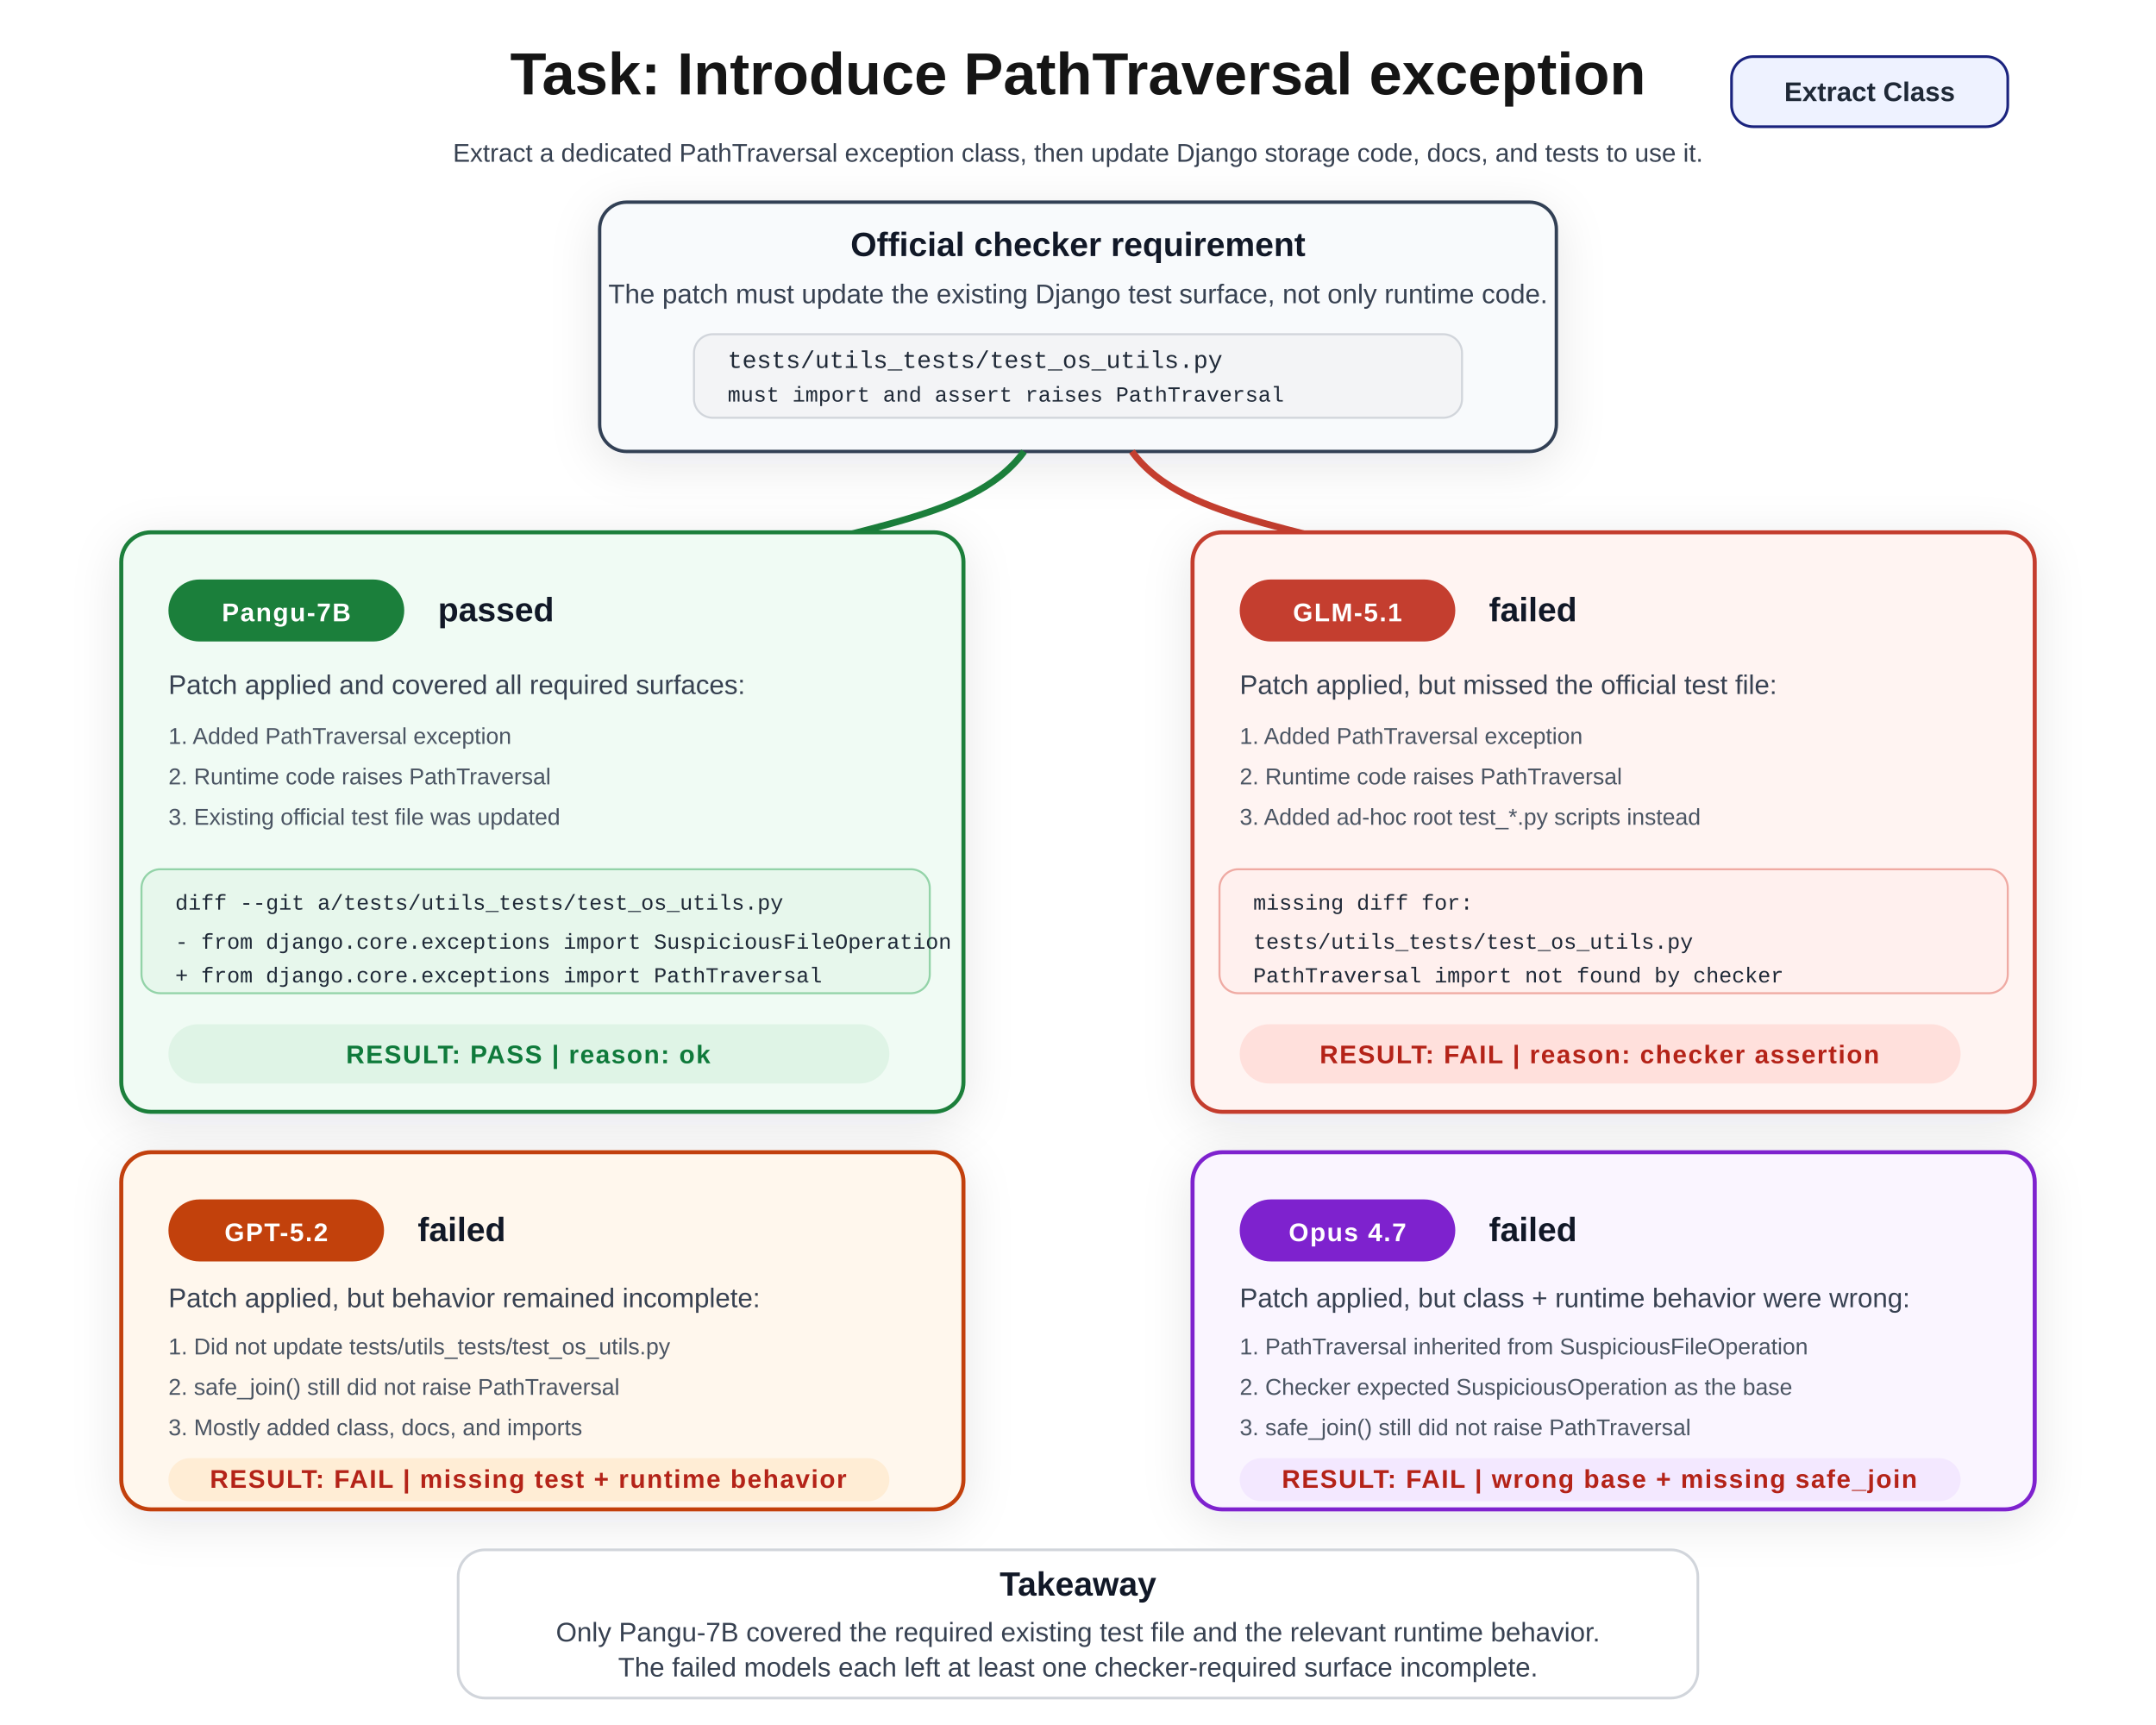
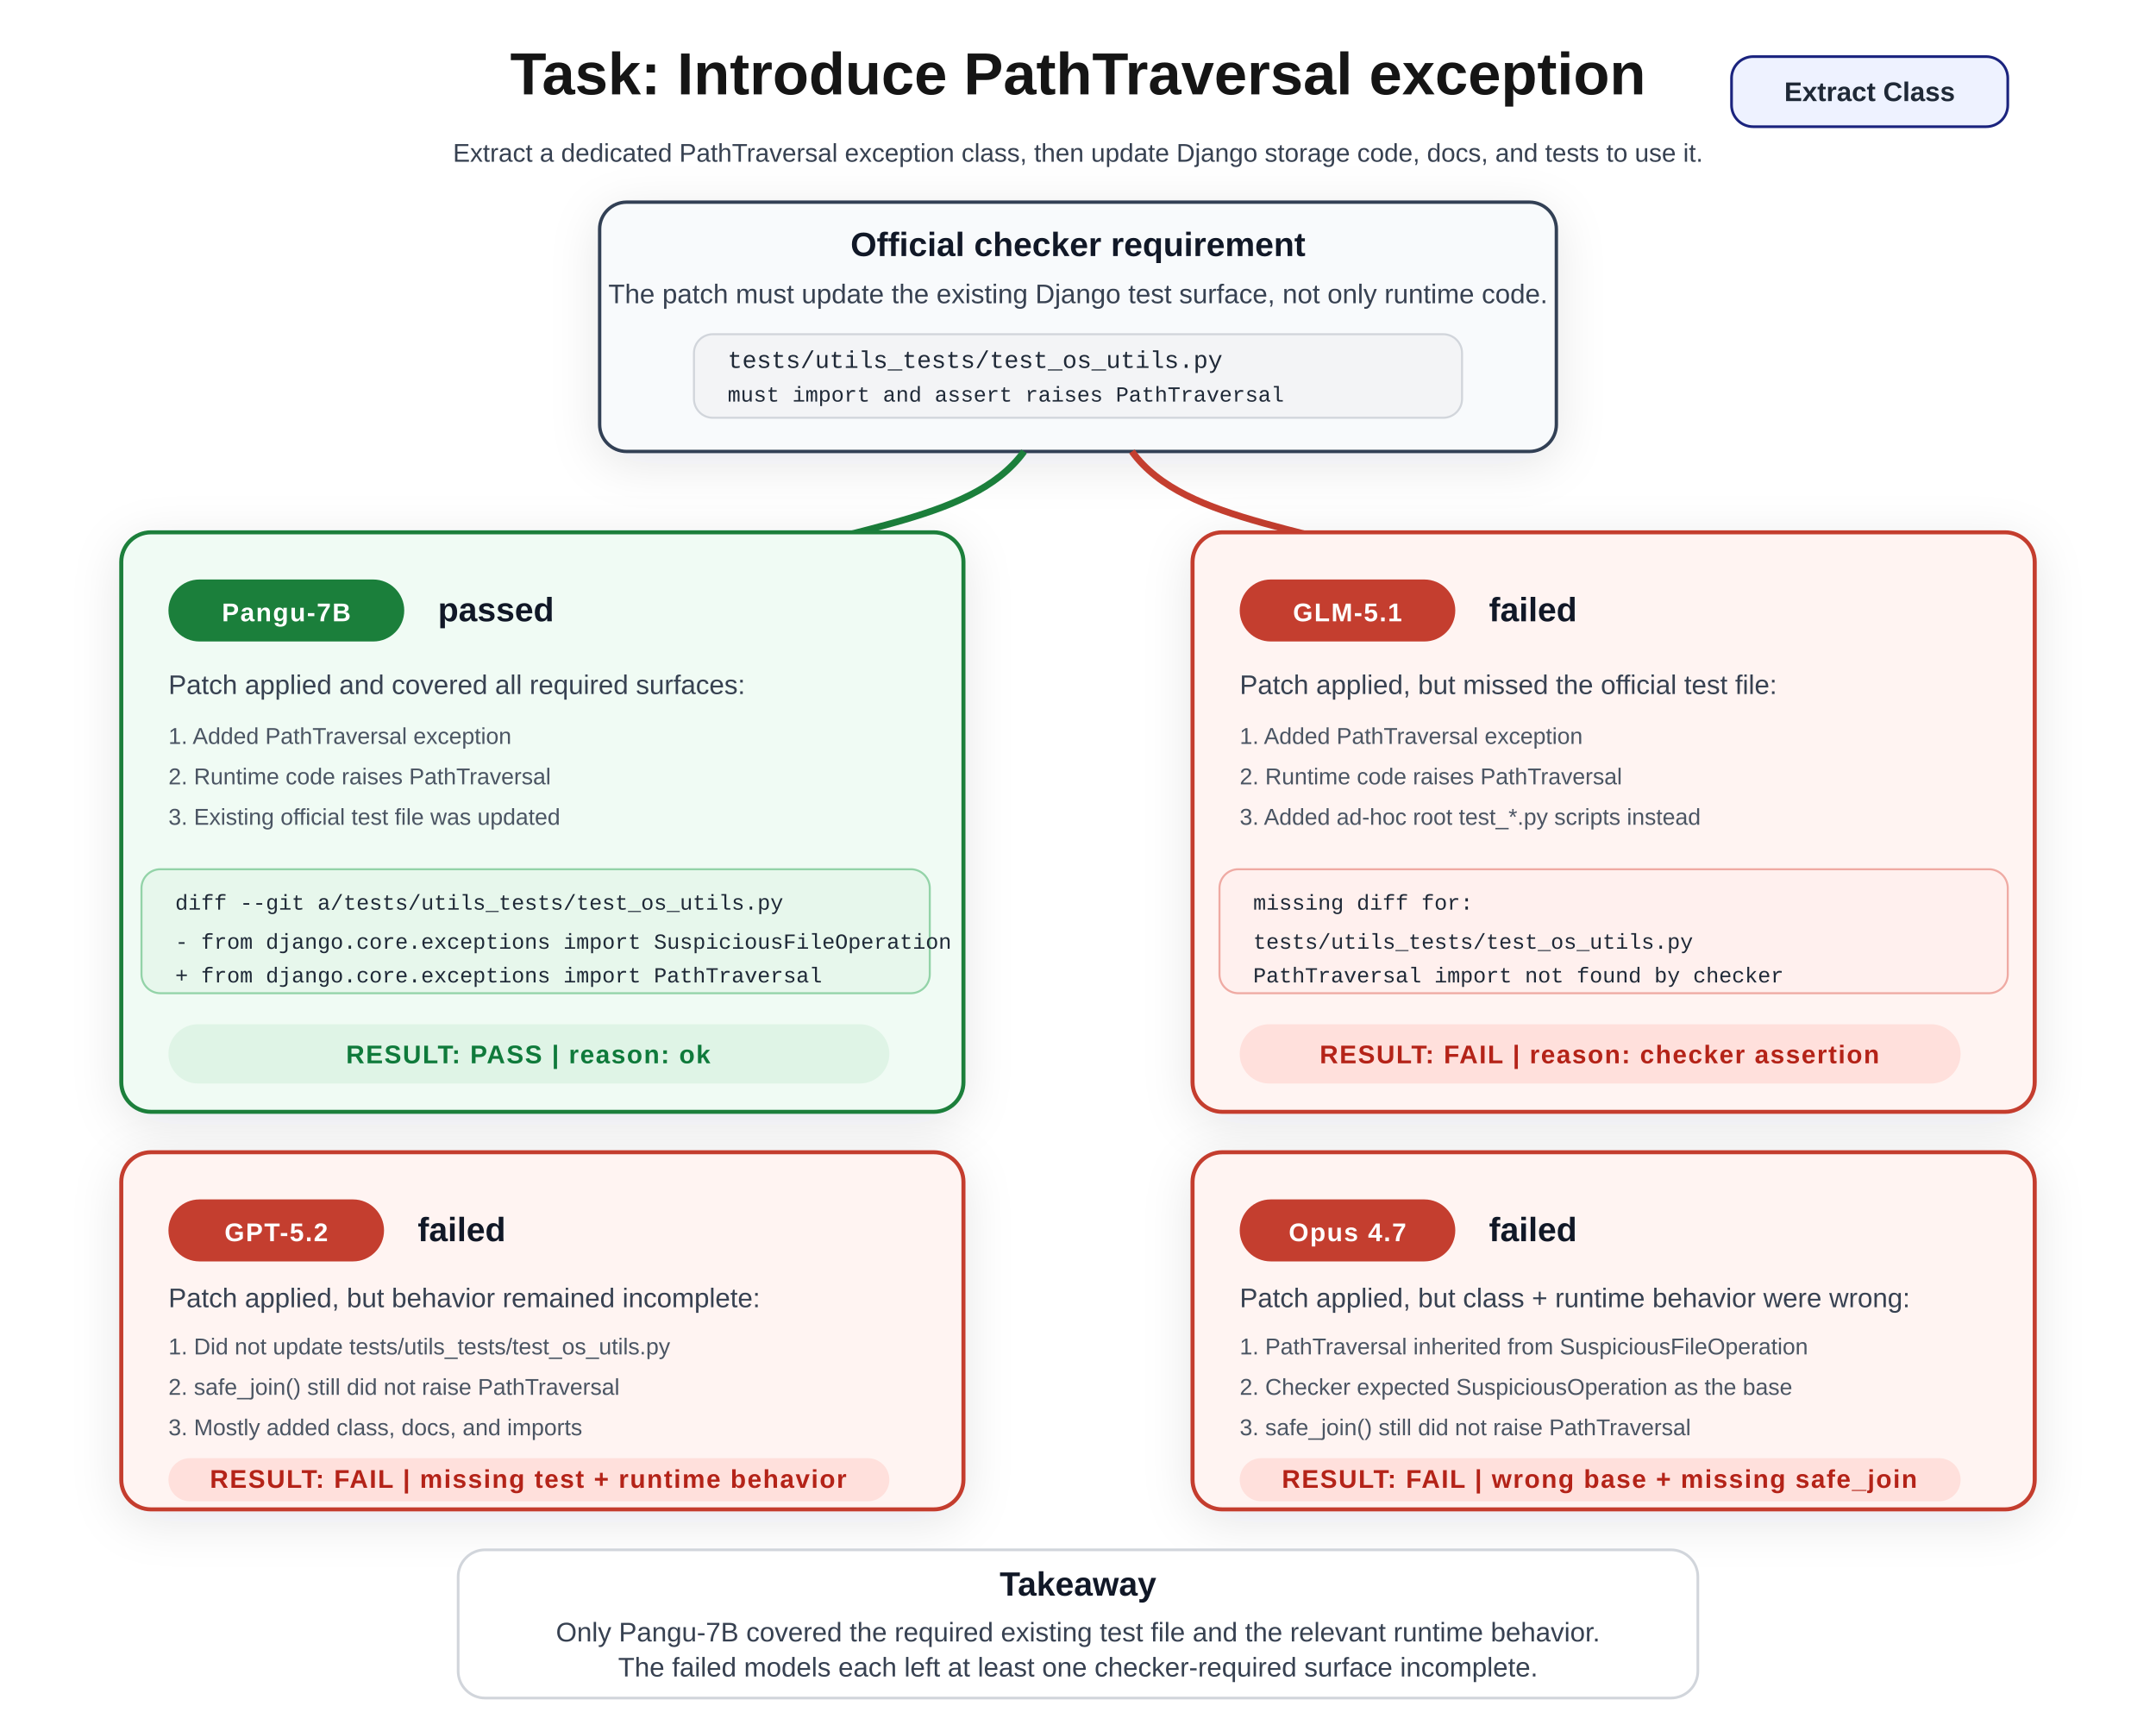
<svg xmlns="http://www.w3.org/2000/svg" width="1600" height="1280" viewBox="0 0 1600 1280" role="img" aria-labelledby="title desc">
  <defs>
    <style>
      .bg { fill: #ffffff; }
      .title { font: 700 44px Arial, Helvetica, sans-serif; fill: #151515; }
      .subtitle { font: 400 22px Arial, Helvetica, sans-serif; fill: #4b5563; }
      .taskdesc { font: 400 19px Arial, Helvetica, sans-serif; fill: #374151; }
      .badge-text { font: 700 20px Arial, Helvetica, sans-serif; fill: #1f2937; }
      .badge-box { fill: #eef2ff; stroke: #1a237e; stroke-width: 2; rx: 16; }
      .section { font: 700 25px Arial, Helvetica, sans-serif; fill: #111827; }
      .body { font: 400 20px Arial, Helvetica, sans-serif; fill: #374151; }
      .small { font: 400 17px Arial, Helvetica, sans-serif; fill: #4b5563; }
      .mono { font: 400 18px Consolas, "Liberation Mono", monospace; fill: #1f2937; }
      .mono-small { font: 400 16px Consolas, "Liberation Mono", monospace; fill: #1f2937; }
      .pill { font: 700 19px Arial, Helvetica, sans-serif; letter-spacing: 1px; }
      .pass { fill: #0f7a3b; }
      .fail { fill: #b42318; }
      .muted { fill: #6b7280; }
      .card { fill: #ffffff; stroke: #d1d5db; stroke-width: 2; rx: 20; }
      .pangu-card { fill: #f0fbf4; stroke: #1b7f3b; stroke-width: 3; rx: 22; }
      .glm-card { fill: #fff4f2; stroke: #c43e2f; stroke-width: 3; rx: 22; }
-       .gpt-card { fill: #fff7ed; stroke: #c2410c; stroke-width: 3; rx: 22; }
-       .opus-card { fill: #faf5ff; stroke: #7e22ce; stroke-width: 3; rx: 22; }
+       .fail-card { fill: #fff4f2; stroke: #c43e2f; stroke-width: 3; rx: 22; }
      .checker-card { fill: #f8fafc; stroke: #334155; stroke-width: 2.5; rx: 20; }
      .code { fill: #f3f4f6; stroke: #d1d5db; stroke-width: 1.5; rx: 14; }
      .green-code { fill: #e7f7ec; stroke: #93d3a8; stroke-width: 1.5; rx: 14; }
      .red-code { fill: #fff0ee; stroke: #efaaa3; stroke-width: 1.5; rx: 14; }
      .line { stroke: #9ca3af; stroke-width: 3; fill: none; }
      .green-line { stroke: #1b7f3b; stroke-width: 5; fill: none; }
      .red-line { stroke: #c43e2f; stroke-width: 5; fill: none; }
      .dash { stroke-dasharray: 10 8; }
      .shadow { filter: drop-shadow(0px 8px 18px rgba(15, 23, 42, 0.10)); }
    </style>
    <marker id="arrow-grey" markerWidth="12" markerHeight="12" refX="10" refY="6" orient="auto">
      <path d="M2,2 L10,6 L2,10 Z" fill="#9ca3af" />
    </marker>
    <marker id="arrow-green" markerWidth="12" markerHeight="12" refX="10" refY="6" orient="auto">
      <path d="M2,2 L10,6 L2,10 Z" fill="#1b7f3b" />
    </marker>
    <marker id="arrow-red" markerWidth="12" markerHeight="12" refX="10" refY="6" orient="auto">
      <path d="M2,2 L10,6 L2,10 Z" fill="#c43e2f" />
    </marker>
  </defs>
  <rect class="bg" width="1600" height="1280" />
  <text x="800" y="70" class="title" text-anchor="middle">Task: Introduce PathTraversal exception</text>
  <rect x="1285" y="42" width="205" height="52" class="badge-box" />
  <text x="1387.5" y="75" class="badge-text" text-anchor="middle">Extract Class</text>
  <text x="800" y="120" class="taskdesc" text-anchor="middle">Extract a dedicated PathTraversal exception class, then update Django storage code, docs, and tests to use it.</text>
  <rect x="445" y="150" width="710" height="185" class="checker-card shadow" />
  <text x="800" y="190" class="section" text-anchor="middle">Official checker requirement</text>
  <text x="800" y="225" class="body" text-anchor="middle">The patch must update the existing Django test surface, not only runtime code.</text>
  <rect x="515" y="248" width="570" height="62" class="code" />
  <text x="540" y="273" class="mono">tests/utils_tests/test_os_utils.py</text>
  <text x="540" y="298" class="mono-small">must import and assert raises PathTraversal</text>
  <path d="M760 335 C720 390, 620 390, 520 430" class="green-line" marker-end="url(#arrow-green)" />
  <path d="M840 335 C880 390, 980 390, 1080 430" class="red-line" marker-end="url(#arrow-red)" />
  <rect x="90" y="395" width="625" height="430" class="pangu-card shadow" />
  <rect x="885" y="395" width="625" height="430" class="glm-card shadow" />
  <rect x="125" y="430" width="175" height="46" rx="23" fill="#1b7f3b" />
  <text x="212.5" y="461" class="pill" text-anchor="middle" fill="#ffffff">Pangu-7B</text>
  <text x="325" y="461" class="section">passed</text>
  <rect x="920" y="430" width="160" height="46" rx="23" fill="#c43e2f" />
  <text x="1000" y="461" class="pill" text-anchor="middle" fill="#ffffff">GLM-5.1</text>
  <text x="1105" y="461" class="section">failed</text>
  <text x="125" y="515" class="body">Patch applied and covered all required surfaces:</text>
  <text x="125" y="552" class="small">1. Added PathTraversal exception</text>
  <text x="125" y="582" class="small">2. Runtime code raises PathTraversal</text>
  <text x="125" y="612" class="small">3. Existing official test file was updated</text>
  <rect x="105" y="645" width="585" height="92" class="green-code" />
  <text x="130" y="675" class="mono-small">diff --git a/tests/utils_tests/test_os_utils.py</text>
  <text x="130" y="704" class="mono-small">- from django.core.exceptions import SuspiciousFileOperation</text>
  <text x="130" y="729" class="mono-small">+ from django.core.exceptions import PathTraversal</text>
  <rect x="125" y="760" width="535" height="44" rx="22" fill="#dff4e6" />
  <text x="392" y="789" class="pill pass" text-anchor="middle">RESULT: PASS  |  reason: ok</text>
  <text x="920" y="515" class="body">Patch applied, but missed the official test file:</text>
  <text x="920" y="552" class="small">1. Added PathTraversal exception</text>
  <text x="920" y="582" class="small">2. Runtime code raises PathTraversal</text>
  <text x="920" y="612" class="small">3. Added ad-hoc root test_*.py scripts instead</text>
  <rect x="905" y="645" width="585" height="92" class="red-code" />
  <text x="930" y="675" class="mono-small">missing diff for:</text>
  <text x="930" y="704" class="mono-small">tests/utils_tests/test_os_utils.py</text>
  <text x="930" y="729" class="mono-small">PathTraversal import not found by checker</text>
  <rect x="920" y="760" width="535" height="44" rx="22" fill="#ffe0dc" />
  <text x="1187" y="789" class="pill fail" text-anchor="middle">RESULT: FAIL  |  reason: checker assertion</text>
-   <rect x="90" y="855" width="625" height="265" class="gpt-card shadow" />
-   <rect x="885" y="855" width="625" height="265" class="opus-card shadow" />
-   <rect x="125" y="890" width="160" height="46" rx="23" fill="#c2410c" />
+   <rect x="90" y="855" width="625" height="265" class="fail-card shadow" />
+   <rect x="885" y="855" width="625" height="265" class="fail-card shadow" />
+   <rect x="125" y="890" width="160" height="46" rx="23" fill="#c43e2f" />
  <text x="205" y="921" class="pill" text-anchor="middle" fill="#ffffff">GPT-5.2</text>
  <text x="310" y="921" class="section">failed</text>
-   <rect x="920" y="890" width="160" height="46" rx="23" fill="#7e22ce" />
+   <rect x="920" y="890" width="160" height="46" rx="23" fill="#c43e2f" />
  <text x="1000" y="921" class="pill" text-anchor="middle" fill="#ffffff">Opus 4.7</text>
  <text x="1105" y="921" class="section">failed</text>
  <text x="125" y="970" class="body">Patch applied, but behavior remained incomplete:</text>
  <text x="125" y="1005" class="small">1. Did not update tests/utils_tests/test_os_utils.py</text>
  <text x="125" y="1035" class="small">2. safe_join() still did not raise PathTraversal</text>
  <text x="125" y="1065" class="small">3. Mostly added class, docs, and imports</text>
-   <rect x="125" y="1082" width="535" height="32" rx="16" fill="#ffedd5" />
+   <rect x="125" y="1082" width="535" height="32" rx="16" fill="#ffe0dc" />
  <text x="392" y="1104" class="pill fail" text-anchor="middle">RESULT: FAIL  |  missing test + runtime behavior</text>
  <text x="920" y="970" class="body">Patch applied, but class + runtime behavior were wrong:</text>
  <text x="920" y="1005" class="small">1. PathTraversal inherited from SuspiciousFileOperation</text>
  <text x="920" y="1035" class="small">2. Checker expected SuspiciousOperation as the base</text>
  <text x="920" y="1065" class="small">3. safe_join() still did not raise PathTraversal</text>
-   <rect x="920" y="1082" width="535" height="32" rx="16" fill="#f3e8ff" />
+   <rect x="920" y="1082" width="535" height="32" rx="16" fill="#ffe0dc" />
  <text x="1187" y="1104" class="pill fail" text-anchor="middle">RESULT: FAIL  |  wrong base + missing safe_join</text>
  <rect x="340" y="1150" width="920" height="110" class="card" />
  <text x="800" y="1184" class="section" text-anchor="middle">Takeaway</text>
  <text x="800" y="1218" class="body" text-anchor="middle">Only Pangu-7B covered the required existing test file and the relevant runtime behavior.</text>
  <text x="800" y="1244" class="body" text-anchor="middle">The failed models each left at least one checker-required surface incomplete.</text>
</svg>
